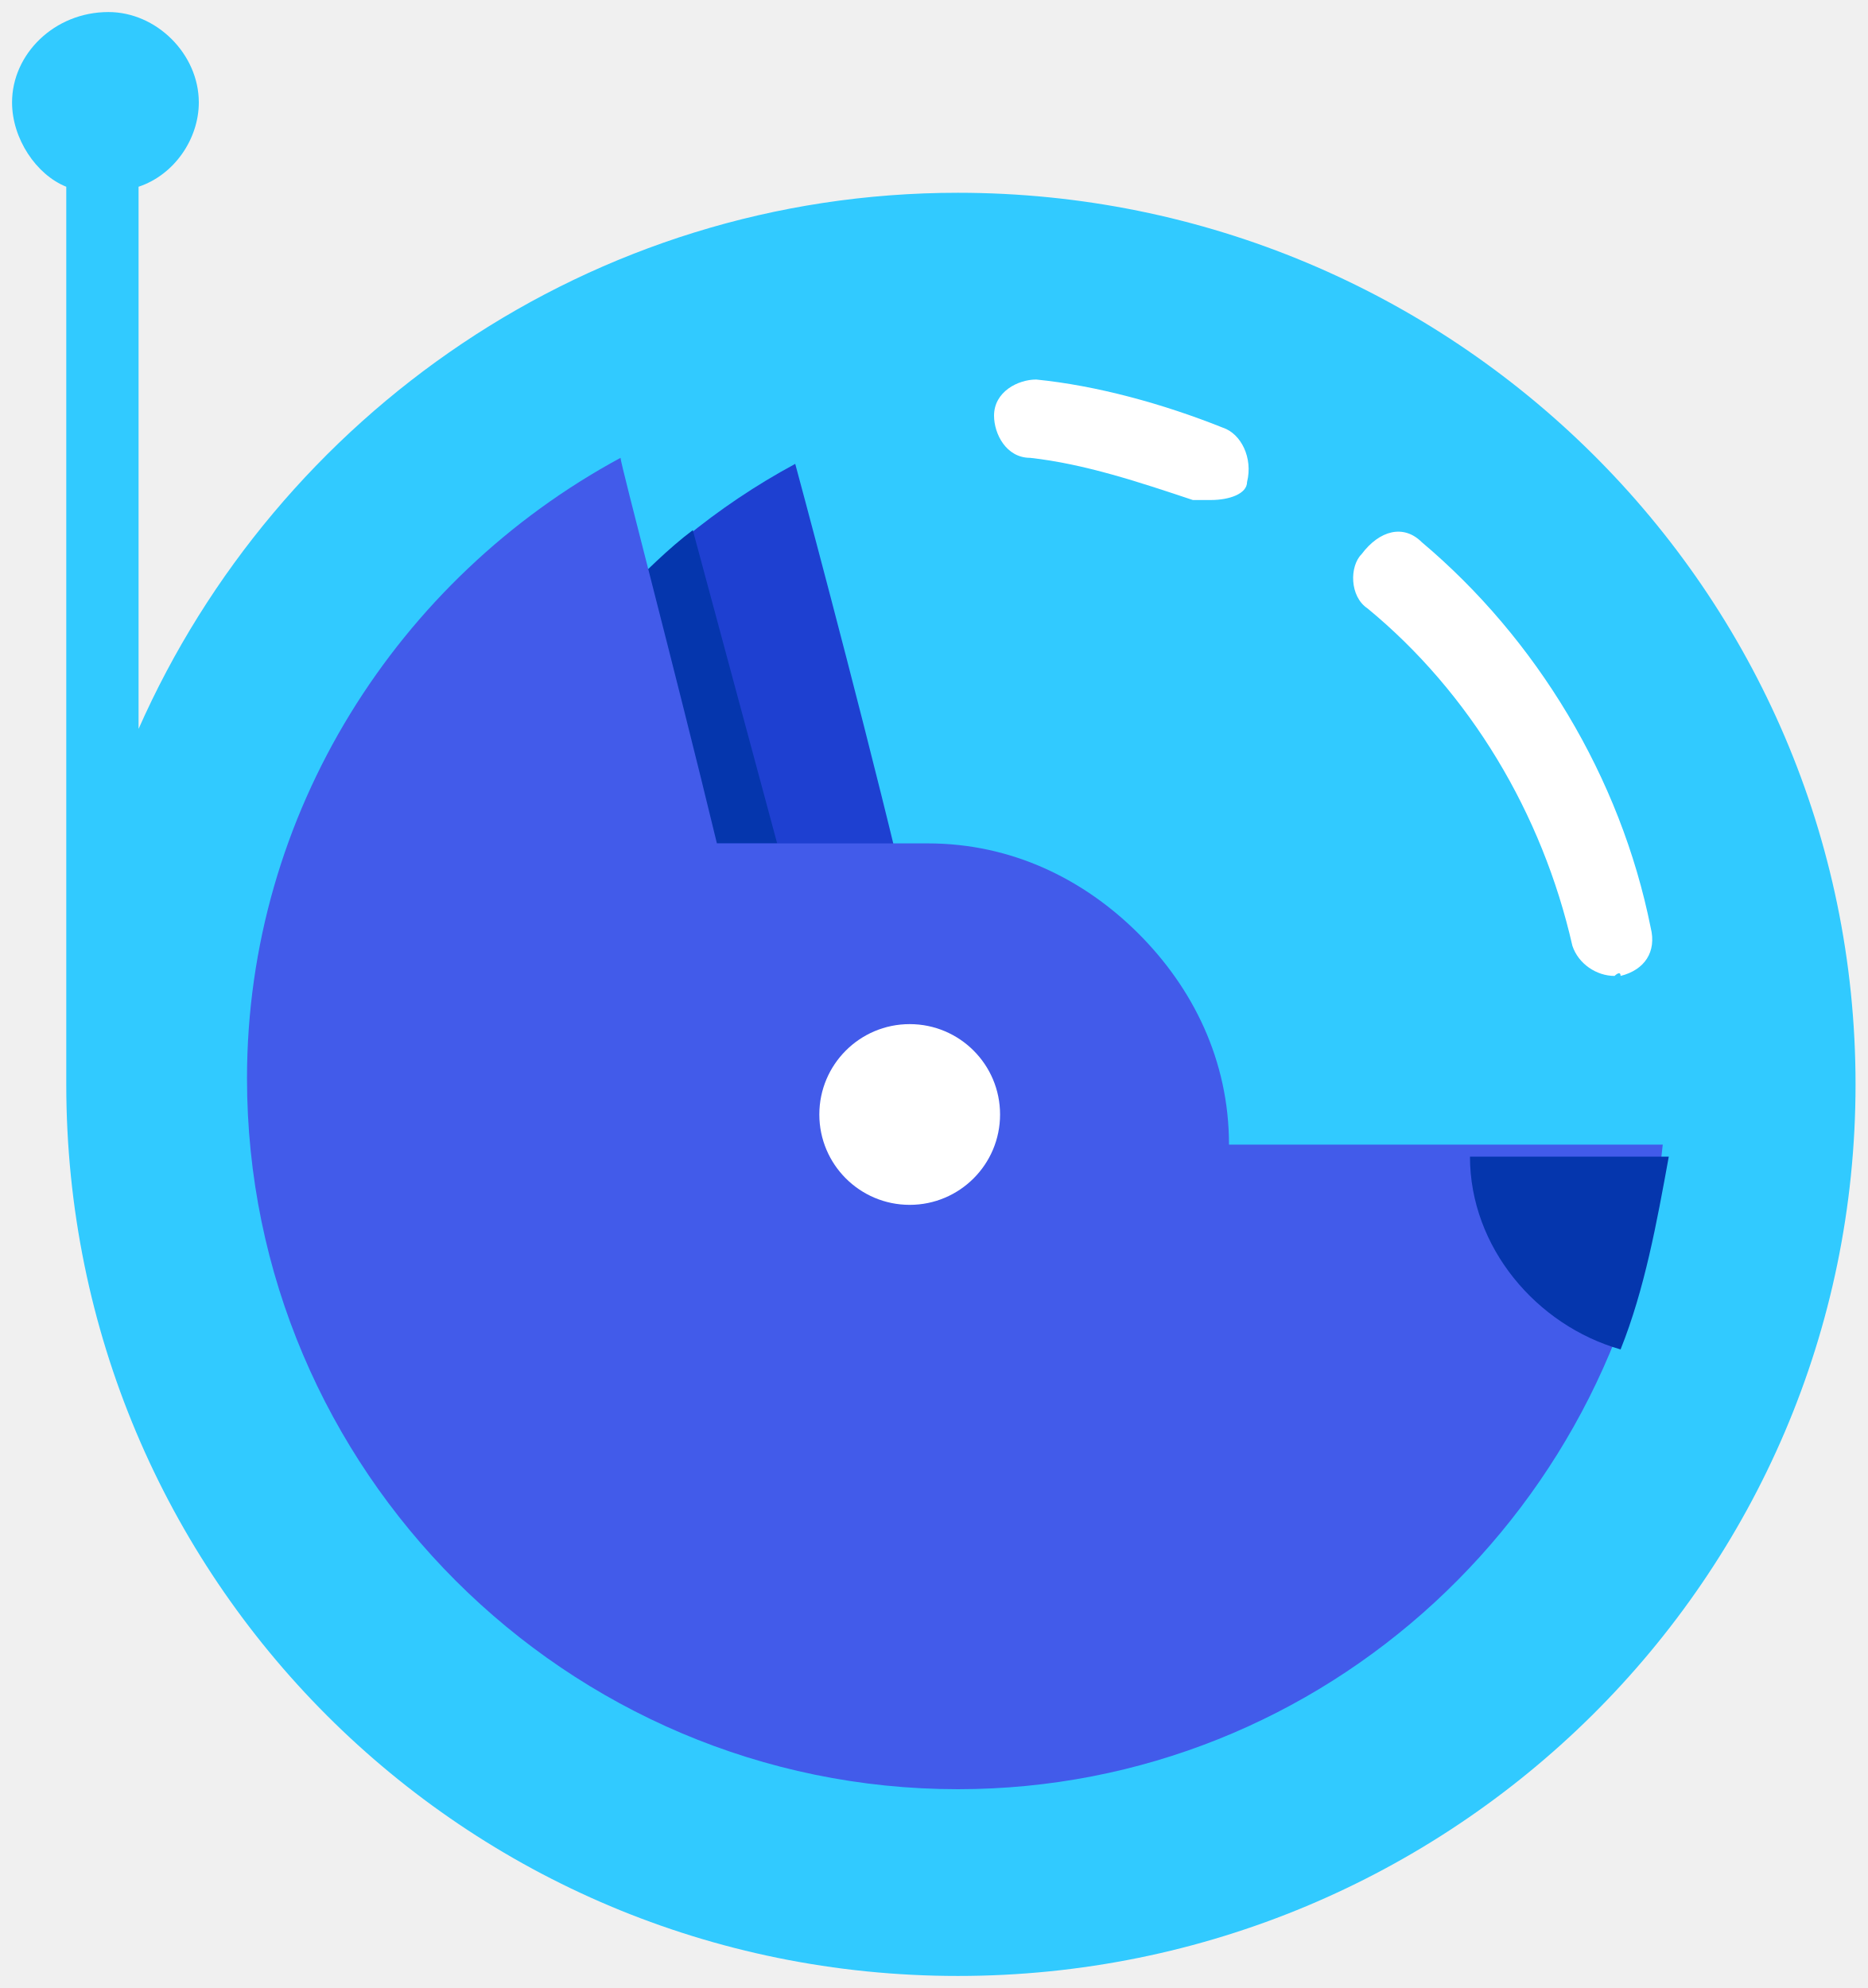
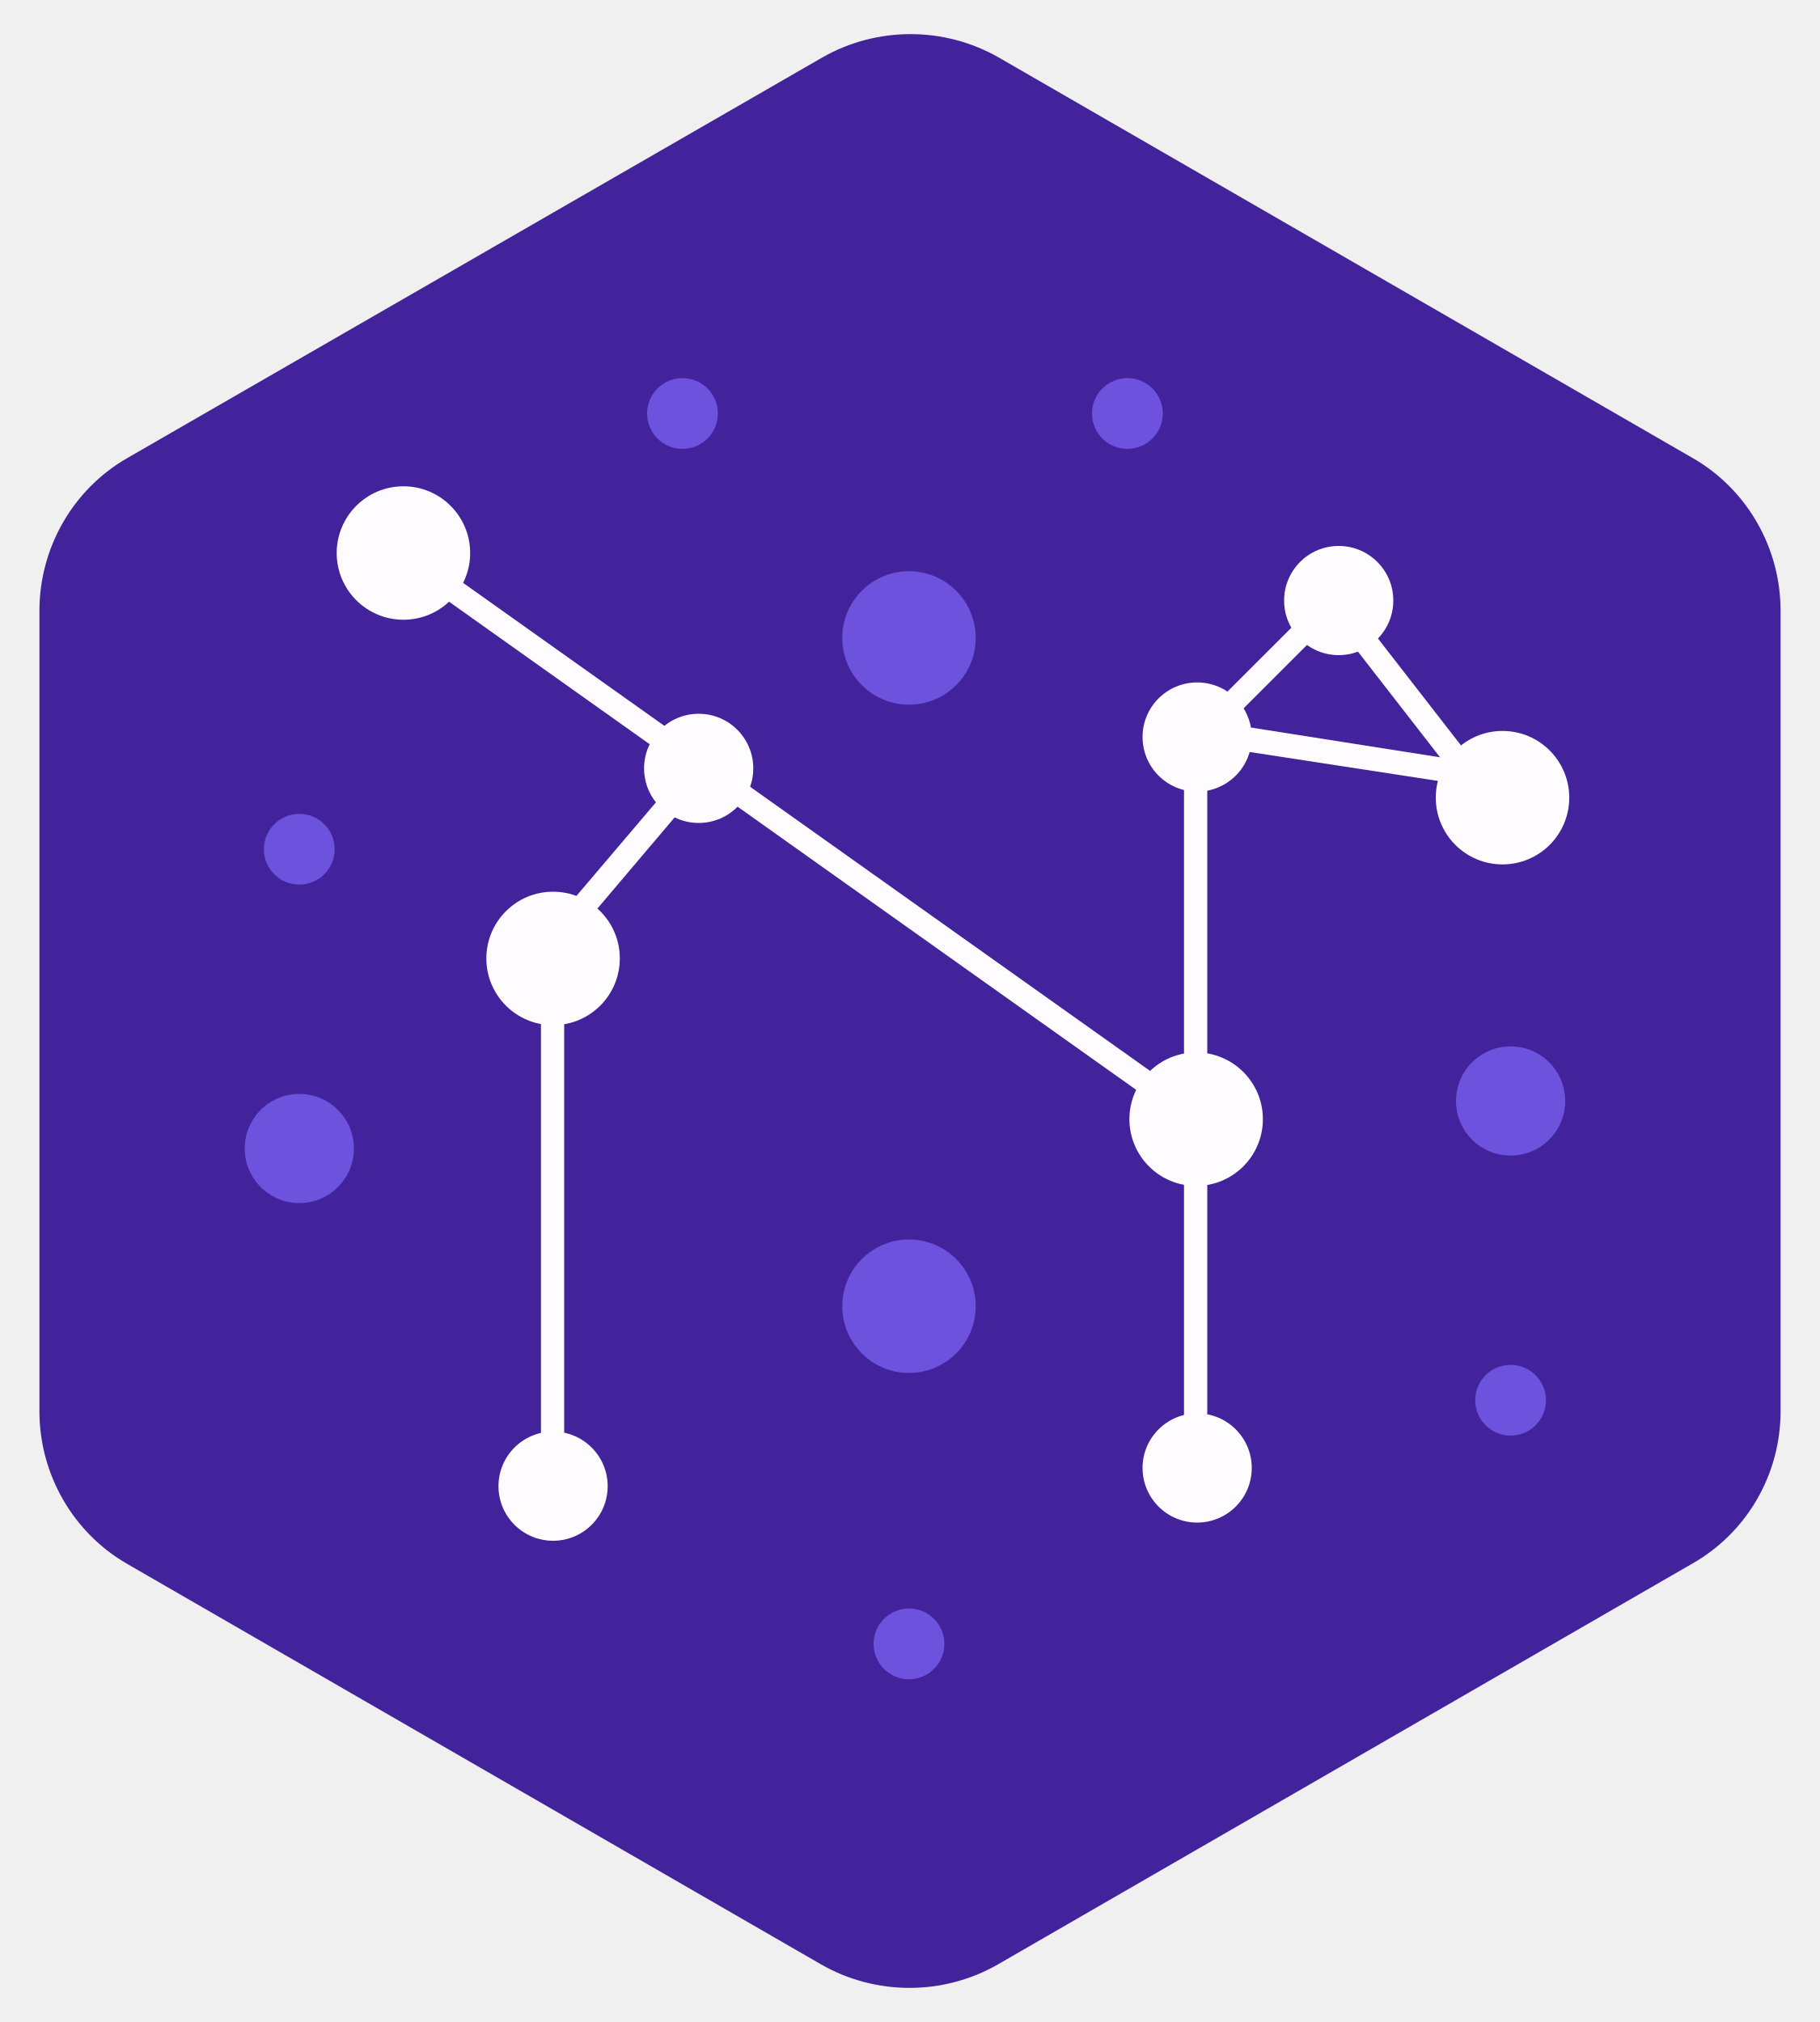
- <svg xmlns="http://www.w3.org/2000/svg" version="1.1" id="Layer_1" x="0px" y="0px" viewBox="0 0 31 33" style="enable-background:new 0 0 31 33;" xml:space="preserve">
+ <svg xmlns="http://www.w3.org/2000/svg" version="1.1" id="Layer_1" x="0px" y="0px" viewBox="0 0 180 200" style="enable-background:new 0 0 180 200;" xml:space="preserve">
  <style type="text/css">
- 	.st0{fill:#31CAFF;}
- 	.st1{fill:#1E40D1;}
- 	.st2{fill:#0536AD;}
- 	.st3{fill:#425BEA;}
- 	.st4{fill:#FFFFFF;}
+ 	.st0{fill:#42239B;}
+ 	.st1{fill:#FFFCFF;}
+ 	.st2{fill:#6C52DD;}
</style>
  <g>
-     <path class="st0" d="M15.9,3.2c-6.1,0-11.3,3.7-13.6,8.9v-9c0.6-0.2,1-0.8,1-1.4c0-0.8-0.7-1.5-1.5-1.5c-0.9,0-1.6,0.7-1.6,1.5   c0,0.6,0.4,1.2,0.9,1.4V18l0,0c0,8.2,6.6,14.8,14.8,14.8S30.8,26.2,30.8,18S24.1,3.2,15.9,3.2z" />
-     <path class="st1" d="M14.9,14.3c-0.7-2.9-1.7-6.6-1.7-6.6c-2.6,1.4-4.6,3.8-5.5,6.6H14.9z" />
-     <path class="st2" d="M11.6,14h1.3l-1.4-5.2c-0.4,0.3-0.8,0.7-1.2,1.1l1.1,4.1H11.6L11.6,14z" />
-     <path class="st3" d="M20.4,19.2V19c0-1.4-0.6-2.6-1.5-3.5S16.8,14,15.4,14h-3.5c-0.7-2.9-1.6-6.3-1.6-6.4c-3.7,2-6.2,5.9-6.2,10.3   c0,6.5,5.3,11.8,11.8,11.8C22,29.7,27,25,27.6,19h-7.2V19.2z" />
-     <circle class="st4" cx="15.1" cy="18.5" r="1.5" />
-     <path class="st2" d="M24.4,19.2c0,1.5,1.1,2.8,2.5,3.2c0.4-1,0.6-2.1,0.8-3.2H24.4z" />
-     <path class="st4" d="M26.8,16.2c-0.3,0-0.6-0.2-0.7-0.5c-0.5-2.2-1.7-4.2-3.4-5.6c-0.3-0.2-0.3-0.7-0.1-0.9c0.3-0.4,0.7-0.5,1-0.2   c1.9,1.6,3.3,3.9,3.8,6.4c0.1,0.4-0.1,0.7-0.5,0.8C26.9,16.1,26.8,16.2,26.8,16.2z" />
-     <path class="st4" d="M20.1,8.3c-0.1,0-0.2,0-0.3,0C18.9,8,18,7.7,17.1,7.6c-0.4,0-0.6-0.4-0.6-0.7c0-0.4,0.4-0.6,0.7-0.6   c1,0.1,2.1,0.4,3.1,0.8c0.3,0.1,0.5,0.5,0.4,0.9C20.7,8.2,20.4,8.3,20.1,8.3z" />
+     <g>
+       <path class="st0" d="M176.1,139.6V60.4c0-6.2-3.3-12-8.7-15.1L98.8,5.7c-5.4-3.1-12.1-3.1-17.5,0L12.6,45.3    c-5.4,3.1-8.7,8.9-8.7,15.1v79.2c0,6.2,3.3,12,8.7,15.1l68.6,39.6c5.4,3.1,12.1,3.1,17.5,0l68.6-39.6    C172.8,151.6,176.1,145.8,176.1,139.6z" />
+       <ellipse class="st1" cx="69.1" cy="76" rx="5.4" ry="5.4" />
+       <circle class="st2" cx="149.4" cy="138.5" r="3.5" />
+       <circle class="st2" cx="89.9" cy="162.6" r="3.5" />
+       <g>
+         <circle class="st2" cx="111.5" cy="40.9" r="3.5" />
+         <circle class="st2" cx="67.5" cy="40.9" r="3.5" />
+       </g>
+       <circle class="st2" cx="149.4" cy="108.9" r="5.4" />
+       <circle class="st1" cx="118.4" cy="145.2" r="5.4" />
+       <circle class="st1" cx="54.7" cy="147" r="5.4" />
+       <circle class="st1" cx="54.7" cy="94.8" r="6.6" />
+       <circle class="st2" cx="89.9" cy="129.2" r="6.6" />
+       <circle class="st2" cx="89.9" cy="63.1" r="6.6" />
+       <ellipse class="st1" cx="118.3" cy="110.7" rx="6.6" ry="6.6" />
+       <ellipse class="st1" cx="39.9" cy="54.7" rx="6.6" ry="6.6" />
+       <rect x="117.1" y="68.2" class="st1" width="2.3" height="80.4" />
+       <rect x="53.5" y="93.2" class="st1" width="2.3" height="57.8" />
+       <polygon class="st1" points="40.8,54.1 40.3,53.7 38.9,55.6 118,111.8 118.5,112.2 119.9,110.3   " />
+       <polygon class="st1" points="69.6,73.8 49.8,97.1 51.6,98.7 71,75.8 71.4,75.4   " />
+       <circle class="st1" cx="118.4" cy="72.9" r="5.4" />
+       <circle class="st1" cx="132.4" cy="59.4" r="5.4" />
+       <circle class="st1" cx="148.6" cy="78.9" r="6.6" />
+       <rect x="115.6" y="66.3" transform="matrix(0.7073 -0.707 0.707 0.7073 -11.3888 107.3851)" class="st1" width="16.7" height="2.3" />
+       <polygon class="st1" points="117.6,71 117.2,73.4 147.8,78.1 148.1,75.8   " />
+       <polygon class="st1" points="131.5,57 129.6,58.4 144.9,78.1 146.8,76.7   " />
+       <circle class="st2" cx="29.6" cy="84" r="3.5" />
+       <circle class="st2" cx="29.6" cy="113.6" r="5.4" />
+     </g>
  </g>
</svg>
